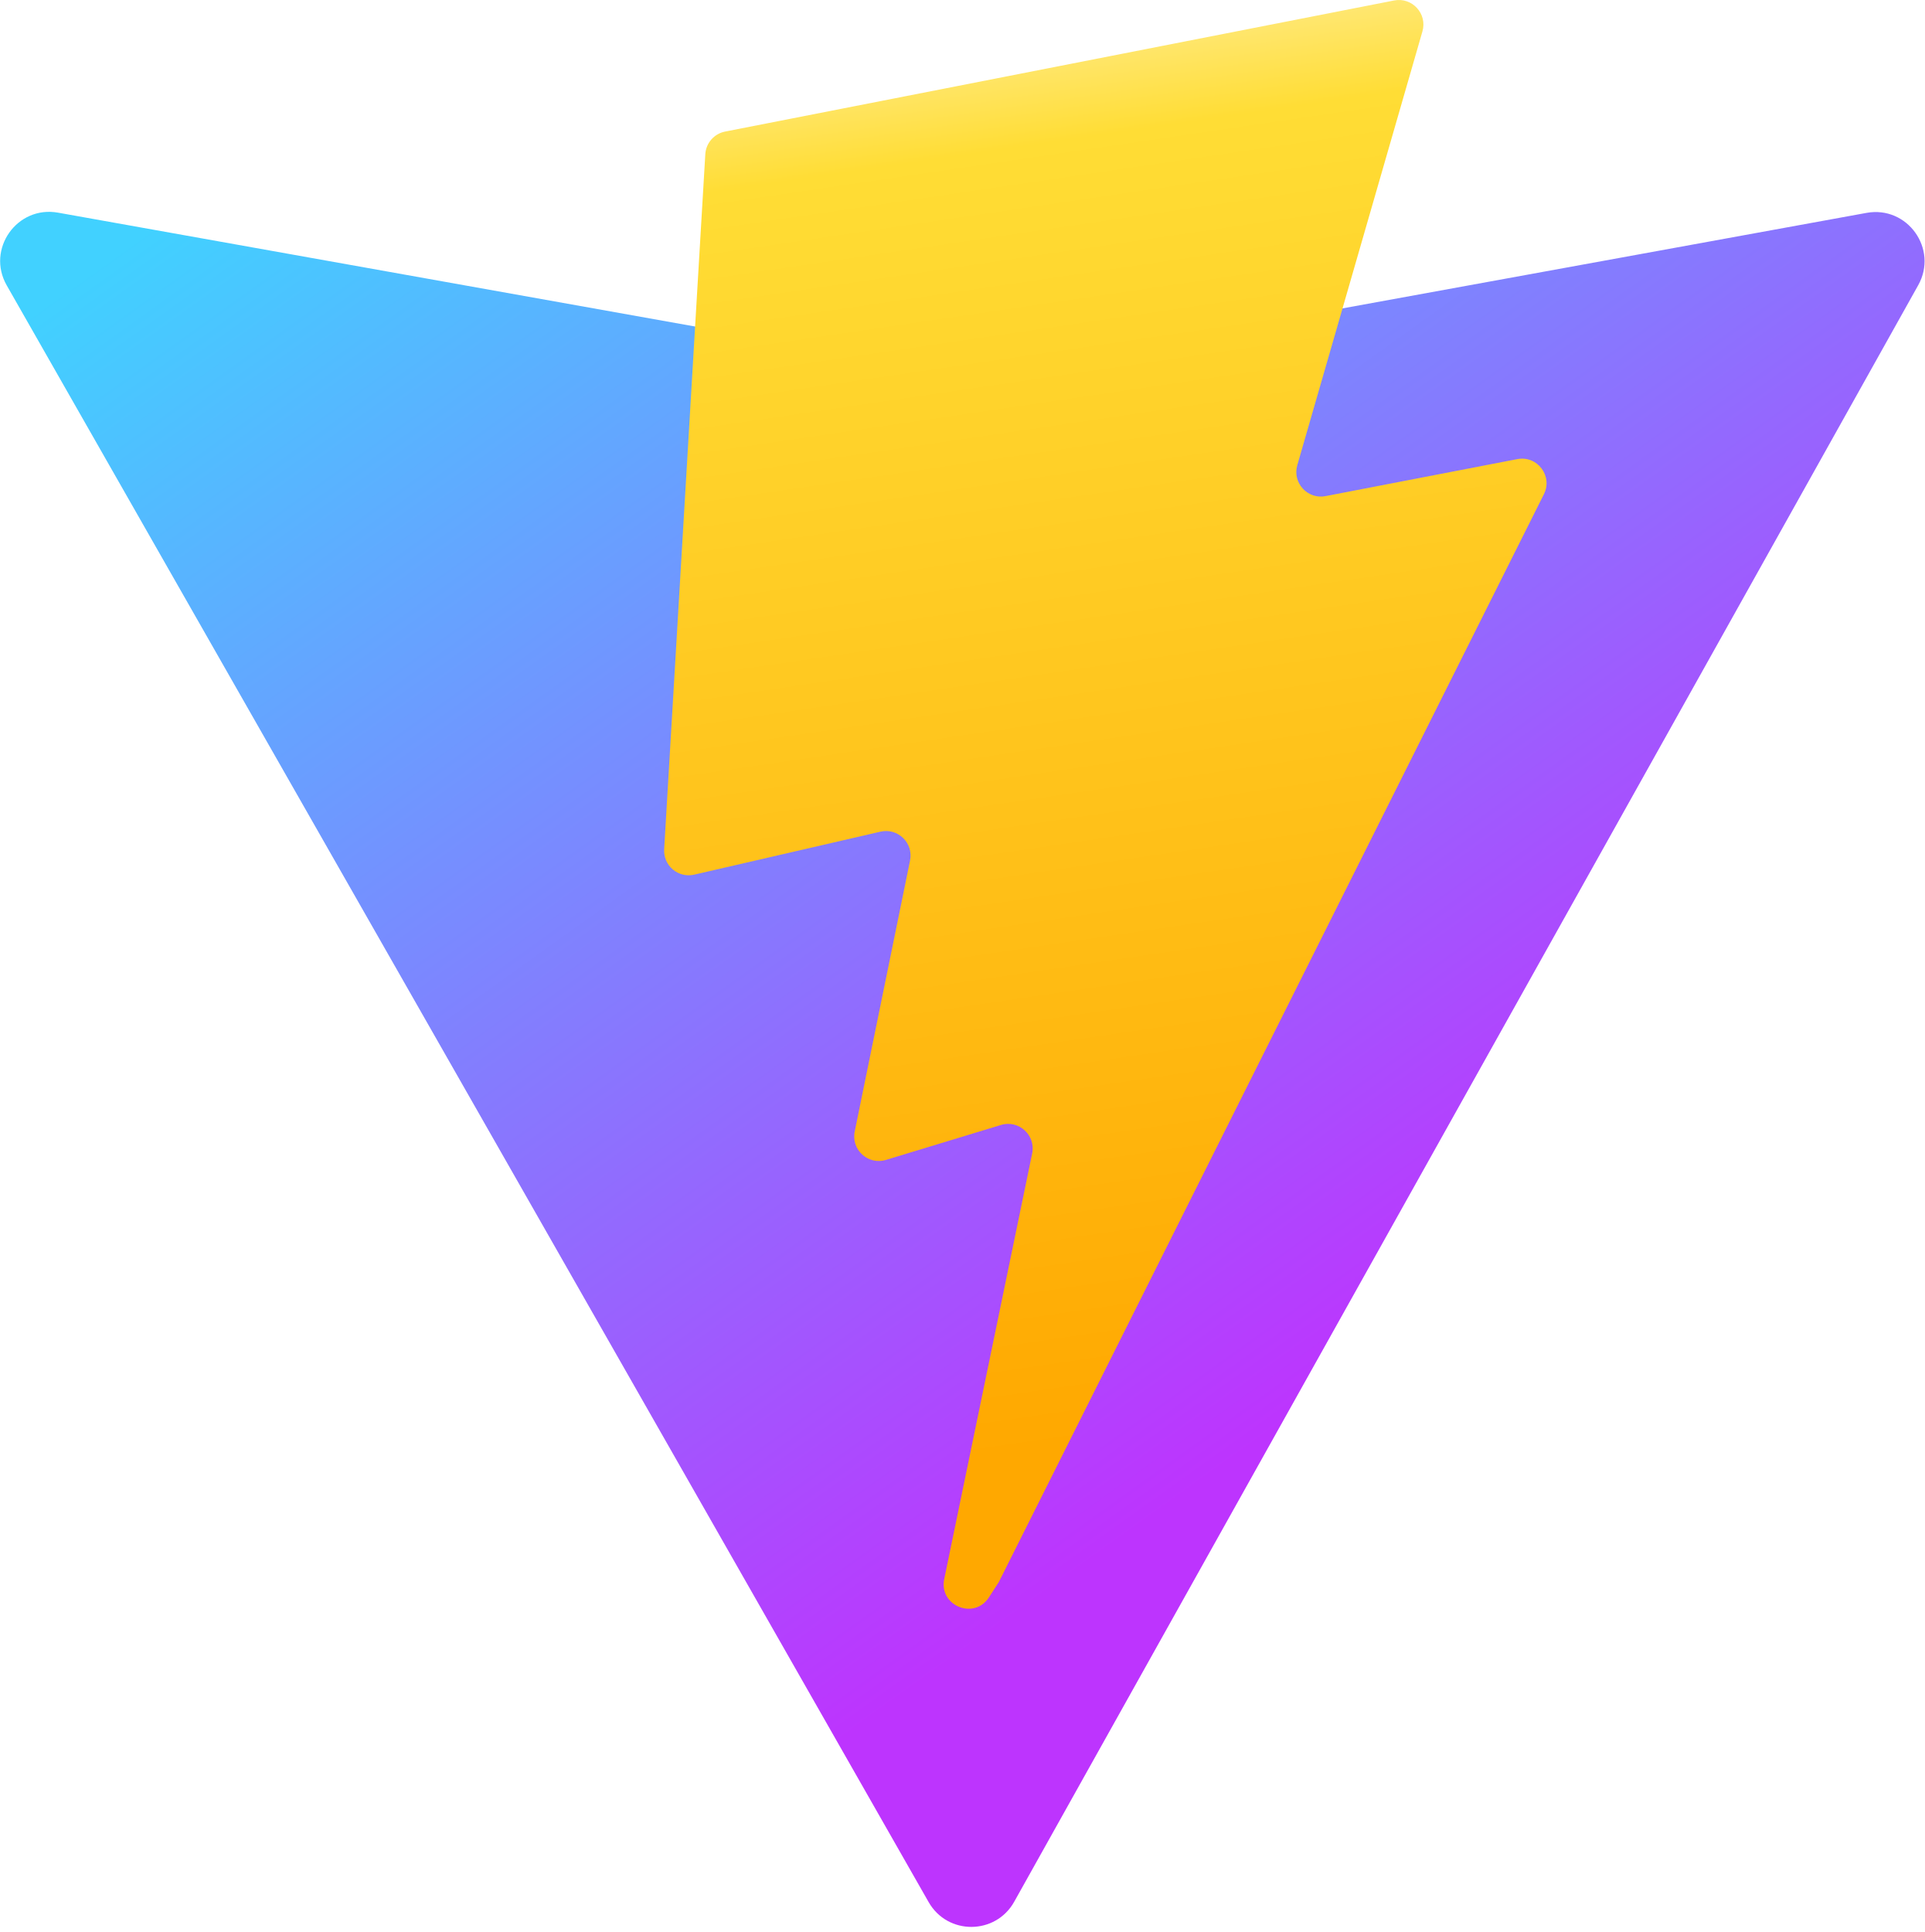
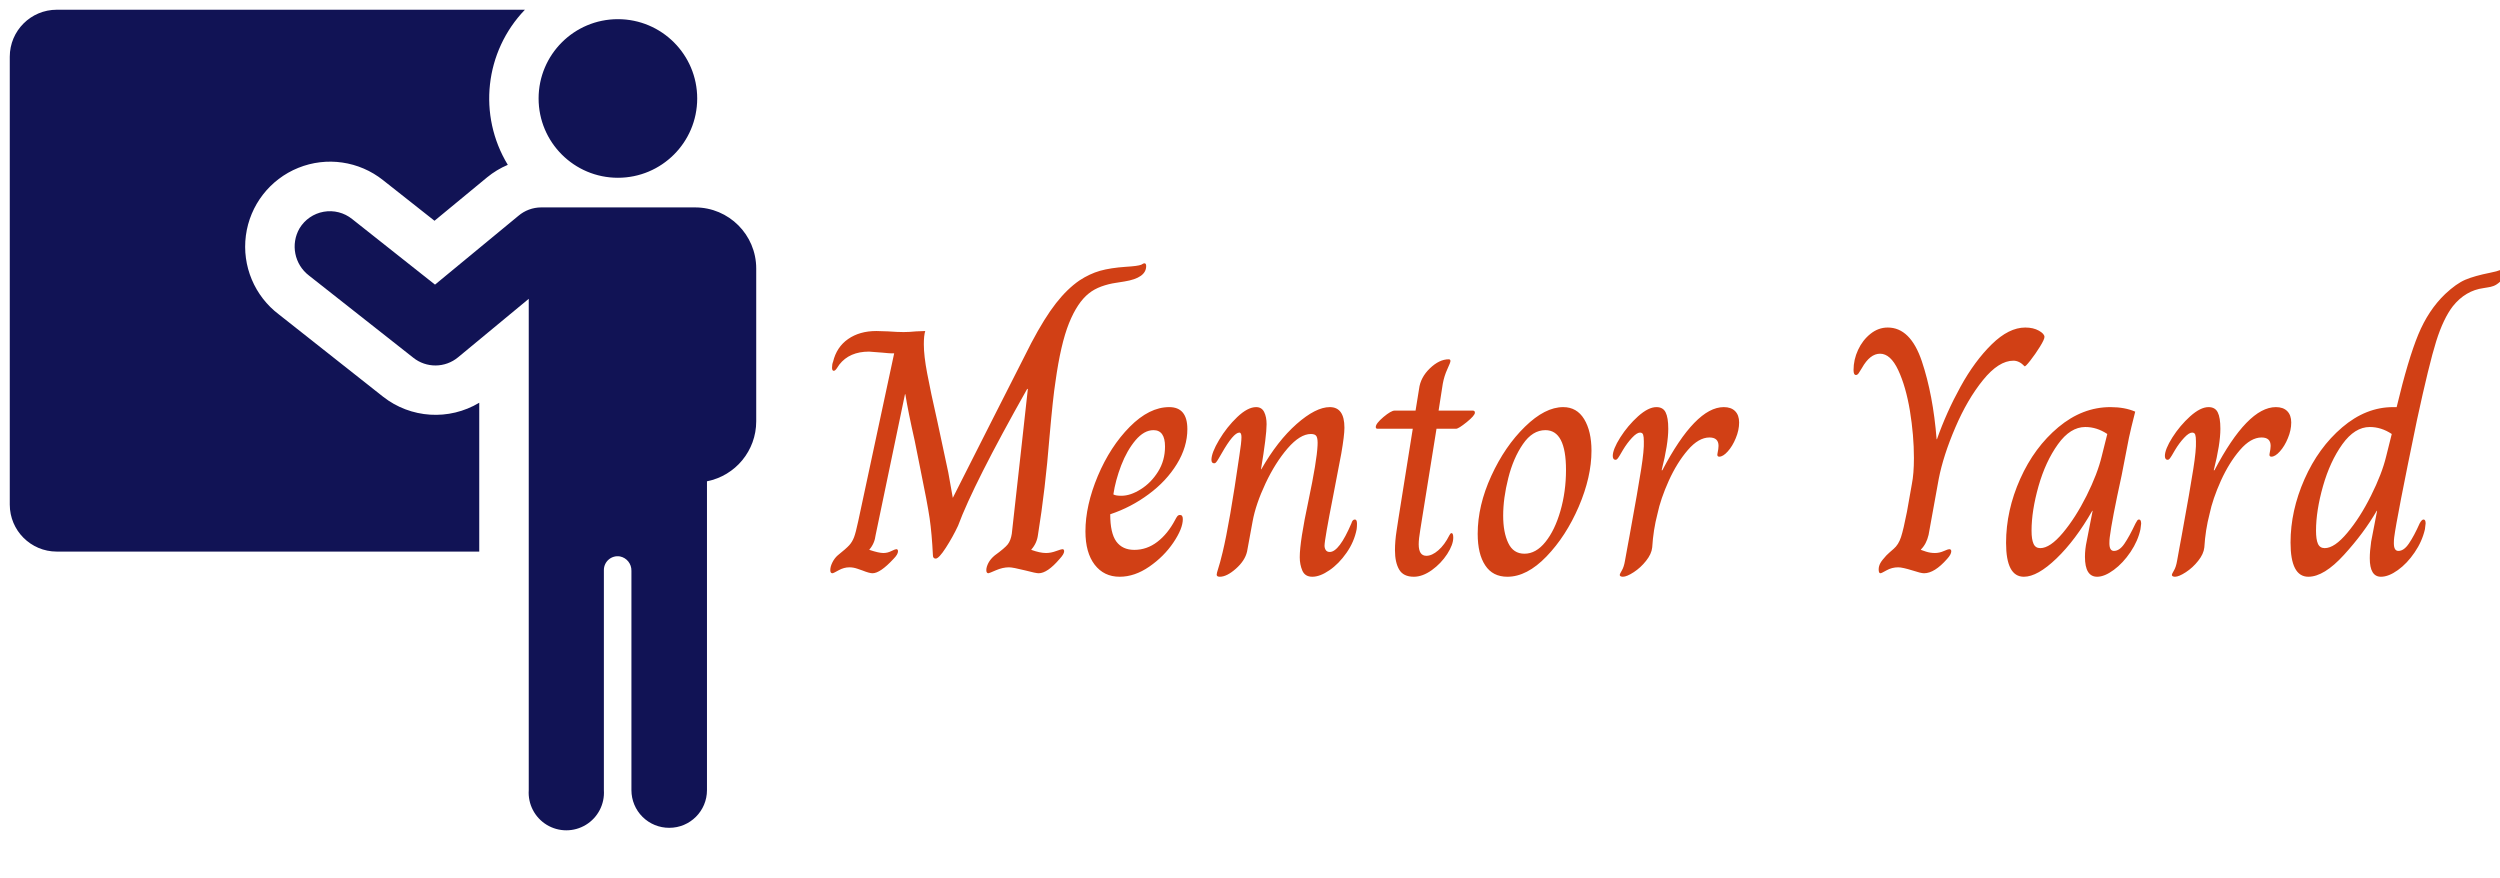
- <svg xmlns="http://www.w3.org/2000/svg" aria-hidden="true" role="img" class="iconify iconify--logos" width="31.88" height="32" preserveAspectRatio="xMidYMid meet" viewBox="0 0 256 257">
-   <defs>
-     <linearGradient id="IconifyId1813088fe1fbc01fb466" x1="-.828%" x2="57.636%" y1="7.652%" y2="78.411%">
-       <stop offset="0%" stop-color="#41D1FF" />
-       <stop offset="100%" stop-color="#BD34FE" />
-     </linearGradient>
-     <linearGradient id="IconifyId1813088fe1fbc01fb467" x1="43.376%" x2="50.316%" y1="2.242%" y2="89.03%">
-       <stop offset="0%" stop-color="#FFEA83" />
-       <stop offset="8.333%" stop-color="#FFDD35" />
-       <stop offset="100%" stop-color="#FFA800" />
-     </linearGradient>
-   </defs>
-   <path fill="url(#IconifyId1813088fe1fbc01fb466)" d="M255.153 37.938L134.897 252.976c-2.483 4.44-8.862 4.466-11.382.048L.875 37.958c-2.746-4.814 1.371-10.646 6.827-9.67l120.385 21.517a6.537 6.537 0 0 0 2.322-.004l117.867-21.483c5.438-.991 9.574 4.796 6.877 9.62Z" />
-   <path fill="url(#IconifyId1813088fe1fbc01fb467)" d="M185.432.063L96.44 17.501a3.268 3.268 0 0 0-2.634 3.014l-5.474 92.456a3.268 3.268 0 0 0 3.997 3.378l24.777-5.718c2.318-.535 4.413 1.507 3.936 3.838l-7.361 36.047c-.495 2.426 1.782 4.5 4.151 3.78l15.304-4.649c2.372-.72 4.652 1.36 4.15 3.788l-11.698 56.621c-.732 3.542 3.979 5.473 5.943 2.437l1.313-2.028l72.516-144.72c1.215-2.423-.88-5.186-3.54-4.672l-25.505 4.922c-2.396.462-4.435-1.77-3.759-4.114l16.646-57.705c.677-2.35-1.37-4.583-3.769-4.113Z" />
+ <svg xmlns="http://www.w3.org/2000/svg" version="1.1" width="1000" height="351" viewBox="0 0 1000 351">
+   <g transform="matrix(1,0,0,1,3.287284,3.962086)">
+     <svg viewBox="0 0 396 139" data-background-color="#f3f0ec" preserveAspectRatio="xMidYMid meet" height="351" width="1000">
+       <g id="tight-bounds" transform="matrix(1,0,0,1,0.24,-0.02711517)">
+         <svg viewBox="0 0 395.52 129.984" height="129.984" width="395.52">
+           <g>
+             <svg viewBox="0 0 589.087 193.598" height="129.984" width="395.52">
+               <g transform="matrix(1,0,0,1,193.5669,59.82473)">
+                 <svg viewBox="0 0 395.52 73.949" height="73.949" width="395.52">
+                   <g>
+                     <svg viewBox="0 0 395.52 73.949" height="73.949" width="395.52">
+                       <g>
+                         <svg viewBox="0 0 395.52 73.949" height="73.949" width="395.52">
+                           <g transform="matrix(1,0,0,1,0,0)">
+                             <svg width="395.52" viewBox="1.6 -44.4 240.13 44.9" height="73.949" data-palette-color="#d14015">
+                               <path d="M1.9 0Q1.6 0 1.6-0.45L1.6-0.45Q1.6-0.95 1.9-1.55 2.2-2.15 2.65-2.55L2.65-2.55Q3.9-3.55 4.33-4.03 4.75-4.5 5-5.15 5.25-5.8 5.6-7.45L5.6-7.45 10.75-31.5 10.4-31.5Q10.1-31.5 9.1-31.6L9.1-31.6Q7.3-31.75 7.15-31.75L7.15-31.75Q4.35-31.75 2.9-29.9L2.9-29.9Q2.8-29.75 2.55-29.38 2.3-29 2.1-29L2.1-29Q1.85-29 1.85-29.45L1.85-29.45Q1.85-29.95 2-30.3L2-30.3Q2.5-32.4 4.15-33.55 5.8-34.7 8.2-34.7L8.2-34.7 9.85-34.65Q11.25-34.55 12.1-34.55L12.1-34.55Q12.9-34.55 13.9-34.65L13.9-34.65 15.2-34.7Q15-34.05 15-32.8L15-32.8Q15-31.15 15.48-28.63 15.95-26.1 16.95-21.7L16.95-21.7 18.5-14.45Q18.6-14 19.15-10.8L19.15-10.8Q21.25-14.95 24.73-21.83 28.2-28.7 30.4-33L30.4-33Q32.3-36.6 33.93-38.68 35.55-40.75 37.3-41.95L37.3-41.95Q38.75-42.9 40.25-43.33 41.75-43.75 43.95-43.9L43.95-43.9Q45.65-44 46.15-44.2L46.15-44.2Q46.25-44.25 46.38-44.33 46.5-44.4 46.6-44.4L46.6-44.4Q46.85-44.4 46.85-44L46.85-44Q46.85-42.3 43.75-41.8L43.75-41.8Q43.55-41.75 42.5-41.6 41.45-41.45 40.43-41.08 39.4-40.7 38.65-40.1L38.65-40.1Q37-38.8 35.8-35.83 34.6-32.85 33.85-27.4L33.85-27.4Q33.5-25.2 33-19.5L33-19.5Q32.4-12 31.35-5.5L31.35-5.5Q31.2-4.3 30.4-3.4L30.4-3.4 30.4-3.35Q31.65-2.9 32.5-2.9L32.5-2.9Q33.2-2.9 33.95-3.18 34.7-3.45 34.85-3.45L34.85-3.45Q35.1-3.45 35.1-3.15L35.1-3.15Q35.1-2.75 34.45-2.05L34.45-2.05Q32.7 0 31.45 0L31.45 0Q31.05 0 29.55-0.4L29.55-0.4Q27.75-0.85 27.2-0.85L27.2-0.85Q26.3-0.85 25.33-0.43 24.35 0 24.25 0L24.25 0Q23.95 0 23.95-0.45L23.95-0.45Q23.95-0.9 24.25-1.48 24.55-2.05 25.15-2.55L25.15-2.55Q26.6-3.6 27.03-4.15 27.45-4.7 27.6-5.65L27.6-5.65 27.85-7.9Q28.4-12.9 28.93-17.6 29.45-22.3 29.9-26.4L29.9-26.4 29.8-26.4Q22.1-12.75 19.9-6.8L19.9-6.8Q19.15-5.2 18.15-3.65 17.15-2.1 16.7-2.1L16.7-2.1Q16.3-2.1 16.3-2.6L16.3-2.6Q16.15-5.65 15.83-7.88 15.5-10.1 14.5-14.95L14.5-14.95Q13.7-18.95 13.7-18.95L13.7-18.95Q12.75-23.15 12.35-25.65L12.35-25.65 12.3-25.65 8.1-5.5Q7.95-4.25 7.2-3.4L7.2-3.4 7.2-3.35Q8.55-2.9 9.2-2.9L9.2-2.9Q9.8-2.9 10.35-3.18 10.9-3.45 11.05-3.45L11.05-3.45Q11.3-3.45 11.3-3.15L11.3-3.15Q11.3-2.7 10.65-2.05L10.65-2.05Q8.75 0 7.65 0L7.65 0Q7.2 0 6.2-0.4L6.2-0.4Q6.05-0.45 5.48-0.65 4.9-0.85 4.35-0.85L4.35-0.85Q3.55-0.85 2.8-0.43 2.05 0 1.9 0L1.9 0ZM43.05 0.5Q40.8 0.5 39.47-1.23 38.15-2.95 38.15-6L38.15-6Q38.15-9.7 39.92-13.93 41.7-18.15 44.5-20.98 47.3-23.8 50.15-23.8L50.15-23.8Q52.75-23.8 52.75-20.65L52.75-20.65Q52.75-18.1 51.25-15.65 49.75-13.2 47.22-11.33 44.7-9.45 41.7-8.45L41.7-8.45Q41.7-5.75 42.57-4.55 43.45-3.35 45.15-3.35L45.15-3.35Q46.95-3.35 48.45-4.5 49.95-5.65 51-7.65L51-7.65Q51.15-7.95 51.3-8.15 51.45-8.35 51.7-8.35L51.7-8.35Q52.1-8.35 52.1-7.75L52.1-7.75Q52.1-6.4 50.75-4.4 49.4-2.4 47.3-0.95 45.2 0.5 43.05 0.5L43.05 0.5ZM43.3-11.1Q44.6-11.1 46.07-12.03 47.55-12.95 48.55-14.55 49.55-16.15 49.55-18.15L49.55-18.15Q49.55-20.5 47.9-20.5L47.9-20.5Q46.55-20.5 45.32-19.05 44.1-17.6 43.27-15.45 42.45-13.3 42.15-11.3L42.15-11.3Q42.45-11.1 43.3-11.1L43.3-11.1ZM57.4 0.5Q56.95 0.5 56.95 0.2L56.95 0.2Q56.95 0 57.17-0.68 57.4-1.35 57.8-3L57.8-3Q58.8-7.15 60.2-16.85L60.2-16.85Q60.5-18.75 60.5-19.5L60.5-19.5Q60.5-20.15 60.2-20.15L60.2-20.15Q59.35-20.15 57.65-17.15L57.65-17.15Q57.4-16.7 57.2-16.38 57-16.05 56.87-15.9 56.75-15.75 56.6-15.75L56.6-15.75Q56.2-15.75 56.2-16.25L56.2-16.25Q56.2-17.25 57.3-19.1 58.4-20.95 59.9-22.38 61.4-23.8 62.6-23.8L62.6-23.8Q63.4-23.8 63.75-23.1 64.1-22.4 64.1-21.35L64.1-21.35Q64.1-19.7 63.3-14.9L63.3-14.9 63.35-14.9Q65.65-18.95 68.4-21.38 71.15-23.8 73.15-23.8L73.15-23.8Q75.25-23.8 75.25-20.85L75.25-20.85Q75.25-19.75 74.8-17.15L74.8-17.15 73.65-11.15Q72.4-4.8 72.4-3.95L72.4-3.95Q72.4-3.6 72.57-3.33 72.75-3.05 73.15-3.05L73.15-3.05Q74.5-3.05 76.25-7.15L76.25-7.15Q76.4-7.7 76.75-7.7L76.75-7.7Q77.05-7.7 77.05-7.1L77.05-7.1Q77.05-6.65 77-6.3L77-6.3Q76.65-4.5 75.55-2.93 74.45-1.35 73.1-0.43 71.75 0.5 70.65 0.5L70.65 0.5Q69.6 0.5 69.22-0.38 68.85-1.25 68.85-2.3L68.85-2.3Q68.85-4.55 70.1-10.4L70.1-10.4Q71.3-16.1 71.4-18.3L71.4-18.3Q71.45-19.2 71.27-19.58 71.1-19.95 70.45-19.95L70.45-19.95Q68.9-19.95 67.12-17.9 65.35-15.85 63.95-12.88 62.55-9.9 62.1-7.45L62.1-7.45 61.3-3.1Q61-1.8 59.7-0.65 58.4 0.5 57.4 0.5L57.4 0.5ZM85.19 0.5Q83.69 0.5 83.09-0.53 82.49-1.55 82.49-3.3L82.49-3.3Q82.49-4.6 82.72-6.08 82.94-7.55 82.99-7.85L82.99-7.85 85.04-20.7 79.99-20.7Q79.74-20.7 79.74-20.95L79.74-20.95Q79.74-21.45 80.84-22.38 81.94-23.3 82.44-23.3L82.44-23.3 85.44-23.3 85.94-26.4Q86.14-28.05 87.49-29.35 88.84-30.65 90.19-30.65L90.19-30.65Q90.44-30.65 90.44-30.4L90.44-30.4Q90.44-30.2 89.99-29.23 89.54-28.25 89.34-27.15L89.34-27.15 88.74-23.3 93.64-23.3Q93.94-23.3 93.94-23L93.94-23Q93.94-22.6 92.77-21.65 91.59-20.7 91.24-20.7L91.24-20.7 88.44-20.7 86.39-7.95Q86.34-7.6 86.12-6.25 85.89-4.9 85.89-4.15L85.89-4.15Q85.89-2.5 86.99-2.5L86.99-2.5Q87.79-2.5 88.69-3.28 89.59-4.05 90.29-5.45L90.29-5.45Q90.34-5.55 90.42-5.65 90.49-5.75 90.59-5.75L90.59-5.75Q90.84-5.75 90.84-5.1L90.84-5.1Q90.84-4.1 89.97-2.75 89.09-1.4 87.77-0.45 86.44 0.5 85.19 0.5L85.19 0.5ZM98.59 0.5Q96.49 0.5 95.42-1.13 94.34-2.75 94.34-5.65L94.34-5.65Q94.34-9.7 96.29-13.95 98.24-18.2 101.12-21 103.99-23.8 106.59-23.8L106.59-23.8Q108.54-23.8 109.59-22.08 110.64-20.35 110.64-17.55L110.64-17.55Q110.64-13.8 108.82-9.55 106.99-5.3 104.19-2.4 101.39 0.5 98.59 0.5L98.59 0.5ZM101.04-2.8Q102.69-2.8 104.04-4.48 105.39-6.15 106.19-8.93 106.99-11.7 106.99-14.8L106.99-14.8Q106.99-20.5 104.04-20.5L104.04-20.5Q102.19-20.5 100.82-18.5 99.44-16.5 98.72-13.63 97.99-10.75 97.99-8.25L97.99-8.25Q97.99-5.85 98.72-4.33 99.44-2.8 101.04-2.8L101.04-2.8ZM115.14 0.5Q114.94 0.5 114.81 0.43 114.69 0.35 114.69 0.25L114.69 0.25Q114.69 0.1 114.99-0.4 115.29-0.9 115.44-1.8L115.44-1.8Q115.64-2.85 115.79-3.73 115.94-4.6 116.09-5.35L116.09-5.35Q117.34-12.2 117.76-14.93 118.19-17.65 118.14-18.9L118.14-18.9Q118.14-19.55 118.04-19.85 117.94-20.15 117.59-20.15L117.59-20.15Q117.14-20.15 116.44-19.4 115.74-18.65 115.14-17.65L115.14-17.65Q114.89-17.2 114.69-16.88 114.49-16.55 114.36-16.4 114.24-16.25 114.09-16.25L114.09-16.25Q113.89-16.25 113.79-16.4 113.69-16.55 113.69-16.8L113.69-16.8Q113.69-17.75 114.76-19.45 115.84-21.15 117.31-22.48 118.79-23.8 119.94-23.8L119.94-23.8Q120.89-23.8 121.26-23.05 121.64-22.3 121.64-20.7L121.64-20.7Q121.64-18.5 120.69-14.75L120.69-14.75 120.79-14.75Q125.54-23.8 129.59-23.8L129.59-23.8Q130.64-23.8 131.21-23.23 131.79-22.65 131.79-21.6L131.79-21.6Q131.79-20.5 131.31-19.35 130.84-18.2 130.16-17.45 129.49-16.7 128.94-16.7L128.94-16.7Q128.59-16.7 128.69-17.15L128.69-17.15Q128.84-17.85 128.84-18.25L128.84-18.25Q128.84-19.45 127.54-19.45L127.54-19.45Q125.99-19.45 124.44-17.65 122.89-15.85 121.71-13.25 120.54-10.65 120.09-8.5L120.09-8.5Q119.49-6.2 119.34-3.7L119.34-3.7Q119.24-2.75 118.46-1.78 117.69-0.8 116.69-0.15 115.69 0.5 115.14 0.5L115.14 0.5ZM152.03 0Q151.78 0 151.78-0.55L151.78-0.55Q151.78-1 152.01-1.43 152.23-1.85 152.88-2.55L152.88-2.55Q153.23-2.9 153.93-3.5 154.63-4.1 154.98-5.18 155.33-6.25 155.83-8.8L155.83-8.8 156.53-12.75Q156.83-14.25 156.83-16.5L156.83-16.5Q156.83-19.75 156.26-23.25 155.68-26.75 154.58-29.1 153.48-31.45 151.98-31.45L151.98-31.45Q150.53-31.45 149.38-29.4L149.38-29.4Q149.08-28.9 148.91-28.65 148.73-28.4 148.53-28.4L148.53-28.4Q148.18-28.4 148.18-29.1L148.18-29.1Q148.18-30.6 148.83-32 149.48-33.4 150.61-34.3 151.73-35.2 153.08-35.2L153.08-35.2Q156.33-35.2 157.96-30.38 159.58-25.55 160.08-19.2L160.08-19.2 160.13-19.2Q161.48-23.05 163.51-26.73 165.53-30.4 167.98-32.8 170.43-35.2 172.78-35.2L172.78-35.2Q173.93-35.2 174.73-34.75 175.53-34.3 175.53-33.85L175.53-33.85Q175.53-33.5 174.88-32.45 174.23-31.4 173.51-30.48 172.78-29.55 172.68-29.65L172.68-29.65Q171.93-30.45 171.08-30.45L171.08-30.45Q168.98-30.45 166.73-27.68 164.48-24.9 162.76-20.88 161.03-16.85 160.38-13.5L160.38-13.5 158.93-5.5Q158.63-4.2 157.83-3.4L157.83-3.4 157.83-3.35Q157.93-3.3 158.56-3.1 159.18-2.9 159.83-2.9L159.83-2.9Q160.48-2.9 161.11-3.18 161.73-3.45 161.88-3.45L161.88-3.45Q162.18-3.45 162.18-3.15L162.18-3.15Q162.18-2.7 161.58-2.05L161.58-2.05Q159.78 0 158.28 0L158.28 0Q157.83 0 156.63-0.4L156.63-0.4Q155.18-0.85 154.58-0.85L154.58-0.85Q153.68-0.85 152.93-0.43 152.18 0 152.03 0L152.03 0ZM172.58 0.5Q170.03 0.5 170.03-4.35L170.03-4.35Q170.03-9 172.06-13.53 174.08-18.05 177.53-20.93 180.98-23.8 184.98-23.8L184.98-23.8Q187.03-23.8 188.53-23.15L188.53-23.15Q187.88-20.6 187.63-19.4L187.63-19.4 186.58-14Q185.18-7.6 184.88-5.15L184.88-5.15Q184.83-4.8 184.83-4.3L184.83-4.3Q184.83-3.2 185.48-3.2L185.48-3.2Q186.28-3.2 186.98-4.23 187.68-5.25 188.58-7.15L188.58-7.15Q188.63-7.2 188.76-7.45 188.88-7.7 189.08-7.7L189.08-7.7Q189.38-7.7 189.38-7.1L189.38-7.1 189.28-6.3Q188.93-4.65 187.86-3.05 186.78-1.45 185.46-0.48 184.13 0.5 183.08 0.5L183.08 0.5Q181.33 0.5 181.33-2.35L181.33-2.35Q181.33-3.45 181.58-4.6L181.58-4.6 182.43-8.95 182.38-8.95Q179.98-4.75 177.26-2.13 174.53 0.5 172.58 0.5L172.58 0.5ZM174.93-3.6Q176.33-3.6 178.16-5.78 179.98-7.95 181.56-11.1 183.13-14.25 183.73-16.75L183.73-16.75 184.53-19.95Q183.03-20.95 181.38-20.95L181.38-20.95Q179.23-20.95 177.46-18.48 175.68-16 174.68-12.48 173.68-8.95 173.68-6.1L173.68-6.1Q173.68-4.85 173.96-4.23 174.23-3.6 174.93-3.6L174.93-3.6ZM194.23 0.5Q194.03 0.5 193.9 0.43 193.78 0.35 193.78 0.25L193.78 0.25Q193.78 0.1 194.08-0.4 194.38-0.9 194.53-1.8L194.53-1.8Q194.73-2.85 194.88-3.73 195.03-4.6 195.18-5.35L195.18-5.35Q196.43-12.2 196.85-14.93 197.28-17.65 197.23-18.9L197.23-18.9Q197.23-19.55 197.13-19.85 197.03-20.15 196.68-20.15L196.68-20.15Q196.23-20.15 195.53-19.4 194.83-18.65 194.23-17.65L194.23-17.65Q193.98-17.2 193.78-16.88 193.58-16.55 193.45-16.4 193.33-16.25 193.18-16.25L193.18-16.25Q192.98-16.25 192.88-16.4 192.78-16.55 192.78-16.8L192.78-16.8Q192.78-17.75 193.85-19.45 194.93-21.15 196.4-22.48 197.88-23.8 199.03-23.8L199.03-23.8Q199.98-23.8 200.35-23.05 200.73-22.3 200.73-20.7L200.73-20.7Q200.73-18.5 199.78-14.75L199.78-14.75 199.88-14.75Q204.63-23.8 208.68-23.8L208.68-23.8Q209.73-23.8 210.3-23.23 210.88-22.65 210.88-21.6L210.88-21.6Q210.88-20.5 210.4-19.35 209.93-18.2 209.25-17.45 208.58-16.7 208.03-16.7L208.03-16.7Q207.68-16.7 207.78-17.15L207.78-17.15Q207.93-17.85 207.93-18.25L207.93-18.25Q207.93-19.45 206.63-19.45L206.63-19.45Q205.08-19.45 203.53-17.65 201.98-15.85 200.8-13.25 199.63-10.65 199.18-8.5L199.18-8.5Q198.58-6.2 198.43-3.7L198.43-3.7Q198.33-2.75 197.55-1.78 196.78-0.8 195.78-0.15 194.78 0.5 194.23 0.5L194.23 0.5ZM213.33 0.5Q210.78 0.5 210.78-4.4L210.78-4.4Q210.78-8.95 212.78-13.48 214.78-18 218.18-20.9 221.58-23.8 225.48-23.8L225.48-23.8 225.98-23.8Q227.63-30.7 229.08-34.2 230.53-37.7 232.93-40L232.93-40Q234.53-41.5 235.83-42.05 237.13-42.6 239.38-43.05L239.38-43.05Q240.38-43.25 240.8-43.43 241.23-43.6 241.38-43.6L241.38-43.6Q241.73-43.6 241.73-43.2L241.73-43.2Q241.73-42.55 240.78-41.75L240.78-41.75Q240.28-41.3 239.85-41.15 239.43-41 239.03-40.95 238.63-40.9 238.43-40.85L238.43-40.85Q235.83-40.5 234.03-38.25L234.03-38.25Q232.68-36.5 231.65-33.25 230.63-30 228.88-21.9L228.88-21.9Q225.98-7.9 225.63-5.15L225.63-5.15Q225.58-4.8 225.58-4.3L225.58-4.3Q225.58-3.2 226.23-3.2L226.23-3.2Q227.03-3.2 227.75-4.28 228.48-5.35 229.28-7.15L229.28-7.15Q229.58-7.7 229.83-7.7L229.83-7.7Q230.13-7.7 230.13-7.15L230.13-7.15 230.03-6.3Q229.63-4.55 228.55-2.98 227.48-1.4 226.15-0.45 224.83 0.5 223.73 0.5L223.73 0.5Q222.13 0.5 222.13-2.15L222.13-2.15Q222.13-3.15 222.33-4.55L222.33-4.55 223.18-8.95 223.13-8.95Q221.28-5.75 218.43-2.63 215.58 0.5 213.33 0.5L213.33 0.5ZM215.68-3.6Q217.08-3.6 218.9-5.78 220.73-7.95 222.3-11.1 223.88-14.25 224.48-16.75L224.48-16.75 225.28-19.95Q223.78-20.95 222.13-20.95L222.13-20.95Q219.98-20.95 218.2-18.48 216.43-16 215.43-12.48 214.43-8.95 214.43-6.1L214.43-6.1Q214.43-4.85 214.7-4.23 214.98-3.6 215.68-3.6L215.68-3.6Z" opacity="1" transform="matrix(1,0,0,1,0,0)" fill="#d14015" class="undefined-text-0" data-fill-palette-color="primary" id="text-0" />
+                             </svg>
+                           </g>
+                         </svg>
+                       </g>
+                     </svg>
+                   </g>
+                 </svg>
+               </g>
+               <g>
+                 <svg viewBox="0 0 176.109 193.598" height="193.598" width="176.109">
+                   <g>
+                     <svg data-name="Layer 1" viewBox="5.29 1 89.42 98.3" x="0" y="0" height="193.598" width="176.109" class="icon-icon-0" data-fill-palette-color="accent" id="icon-0">
+                       <path d="M5.29 60.28V6.63A5.63 5.63 0 0 1 10.92 1H67a15.33 15.33 0 0 0-2.05 18.58 10.15 10.15 0 0 0-2.48 1.5l-6.3 5.2L50 21.41a10.18 10.18 0 1 0-12.46 16.1L50 47.35a10.18 10.18 0 0 0 11.53 0.73V65.91H10.92A5.63 5.63 0 0 1 5.29 60.28ZM78.14 21.13a9.5 9.5 0 1 0-9.5-9.5A9.5 9.5 0 0 0 78.14 21.13ZM84.3 99a4.51 4.51 0 0 0 4.51-4.51v-37a7.32 7.32 0 0 0 5.9-7.18V32a7.32 7.32 0 0 0-7.32-7.32H68.93a4.23 4.23 0 0 0-2.7 1l-10 8.25L46.3 26.07A4.25 4.25 0 0 0 40 27.19a4.37 4.37 0 0 0 1.13 5.65l12.49 9.84A4.25 4.25 0 0 0 59 42.63l8.46-7V94.49a4.51 4.51 0 1 0 9 0V68.12a1.65 1.65 0 0 1 1.93-1.63 1.71 1.71 0 0 1 1.37 1.72V94.49A4.51 4.51 0 0 0 84.3 99Z" fill="#111355" data-fill-palette-color="accent" />
+                     </svg>
+                   </g>
+                 </svg>
+               </g>
+             </svg>
+           </g>
+           <defs />
+         </svg>
+         <rect width="395.52" height="129.984" fill="none" stroke="none" visibility="hidden" />
+       </g>
+     </svg>
+   </g>
</svg>
